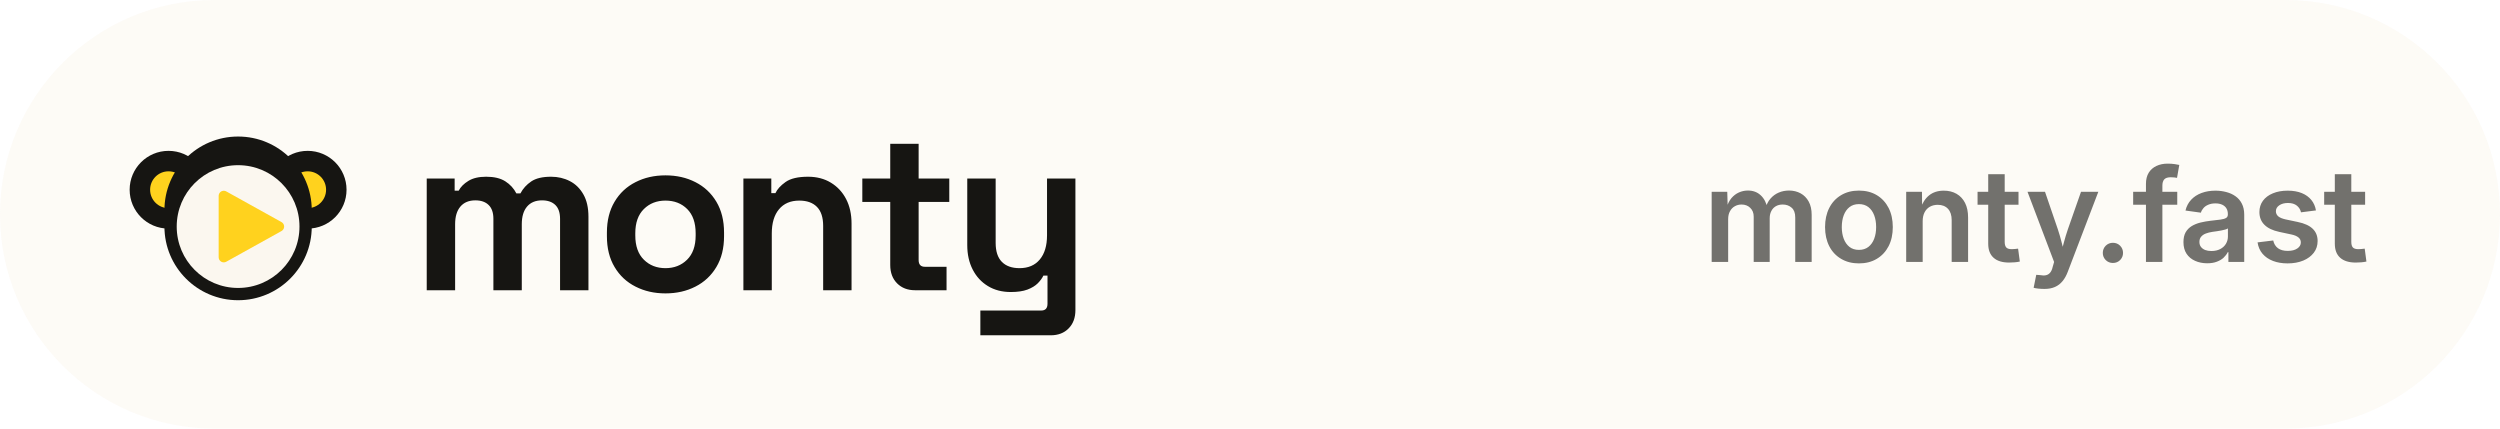
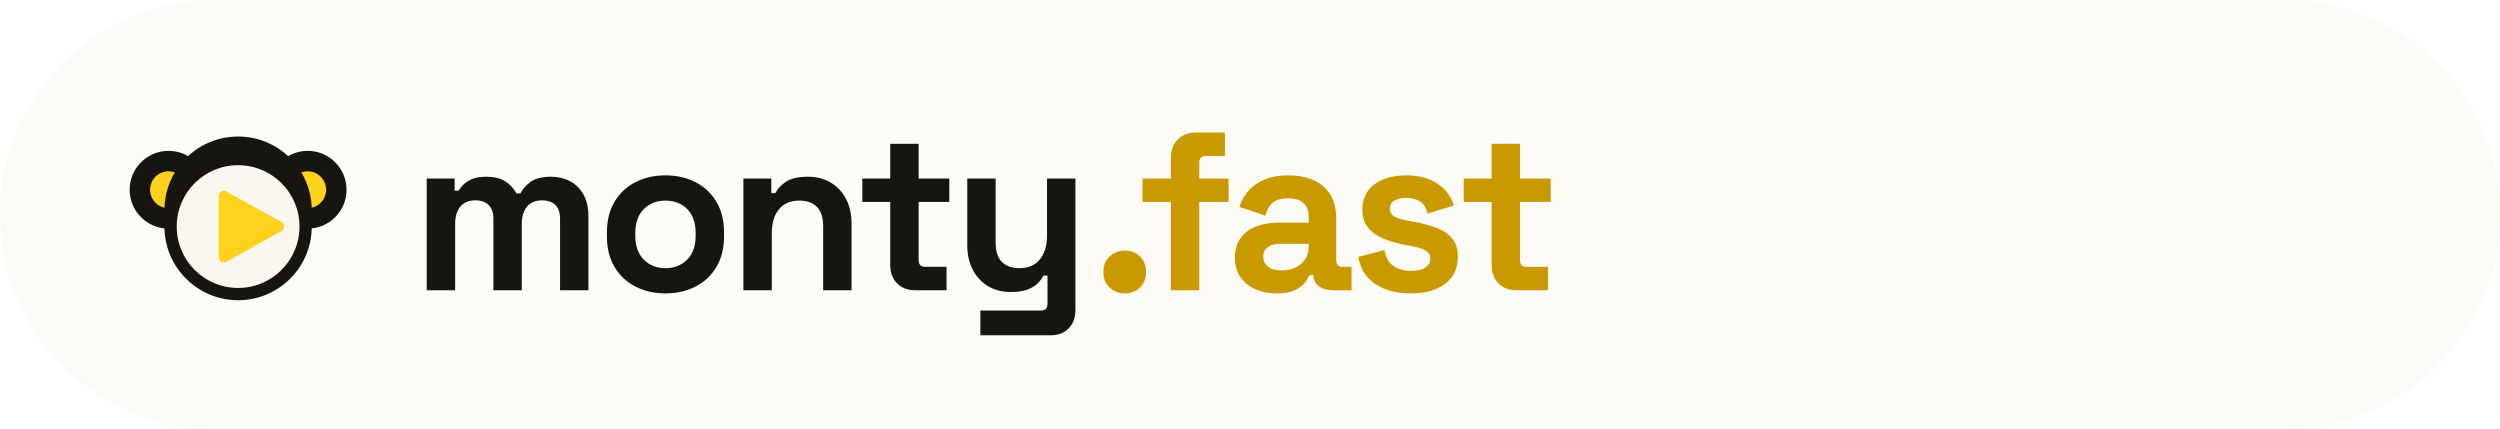
<svg xmlns="http://www.w3.org/2000/svg" width="420" height="72" viewBox="0 0 420 72" role="img" aria-label="monty.fast">
  <defs>
    <filter id="grain" x="0" y="0" width="100%" height="100%">
      <feTurbulence type="fractalNoise" baseFrequency="0.9" numOctaves="3" seed="7" result="n" />
      <feColorMatrix in="n" type="saturate" values="0" />
    </filter>
    <filter id="drop" x="-40%" y="-40%" width="180%" height="200%">
      <feDropShadow dx="0" dy="10" stdDeviation="16" flood-color="#000000" flood-opacity="0.45" />
    </filter>
    <filter id="dropSoft" x="-40%" y="-40%" width="180%" height="200%">
      <feDropShadow dx="0" dy="6" stdDeviation="9" flood-color="#000000" flood-opacity="0.22" />
    </filter>
    <linearGradient id="screenGrad" x1="0" y1="0" x2="1" y2="1">
      <stop offset="0" stop-color="#2A1E5C" />
      <stop offset="0.5" stop-color="#161512" />
      <stop offset="1" stop-color="#0B0A09" />
    </linearGradient>
    <linearGradient id="neonGrad" x1="0" y1="0" x2="1" y2="0">
      <stop offset="0" stop-color="#6C4DF6" />
      <stop offset="1" stop-color="#FFD21E" />
    </linearGradient>
  </defs>
  <rect width="420" height="72" rx="36" fill="#FBF7EF" opacity="0.55" />
  <g transform="translate(18,14) scale(0.34375)">
    <circle cx="30" cy="52" r="19" fill="#161512" />
    <circle cx="98" cy="52" r="19" fill="#161512" />
    <circle cx="30" cy="52" r="9" fill="#FFD21E" />
    <circle cx="98" cy="52" r="9" fill="#FFD21E" />
    <rect x="28" y="26" width="72" height="80" rx="36" fill="#161512" />
    <circle cx="64" cy="70" r="30" fill="#FBF7EF" />
    <path d="M57 55 L57 85 L84 70 Z" fill="#FFD21E" stroke="#FFD21E" stroke-width="5" stroke-linejoin="round" />
  </g>
  <path d="M76.46 48.76L71.69 48.76L71.69 29.99L76.38 29.99L76.38 32.03L77.06 32.03Q77.55 31.09 78.69 30.39Q79.82 29.69 81.68 29.69L81.68 29.69Q83.68 29.69 84.89 30.46Q86.11 31.24 86.75 32.49L86.75 32.49L87.43 32.49Q88.07 31.28 89.25 30.48Q90.42 29.69 92.58 29.69L92.58 29.69Q94.32 29.69 95.74 30.43Q97.16 31.16 98.01 32.66Q98.86 34.15 98.86 36.42L98.86 36.42L98.86 48.76L94.09 48.76L94.09 36.76Q94.09 35.21 93.3 34.44Q92.5 33.66 91.06 33.66L91.06 33.66Q89.44 33.66 88.55 34.7Q87.66 35.74 87.66 37.67L87.66 37.67L87.66 48.76L82.89 48.76L82.89 36.76Q82.89 35.21 82.09 34.44Q81.3 33.66 79.86 33.66L79.86 33.66Q78.24 33.66 77.35 34.7Q76.46 35.74 76.46 37.67L76.46 37.67L76.46 48.76M111.8 49.29L111.8 49.29Q109 49.29 106.77 48.15Q104.53 47.02 103.25 44.86Q101.96 42.71 101.96 39.68L101.96 39.68L101.96 39.07Q101.96 36.05 103.25 33.89Q104.53 31.73 106.77 30.6Q109 29.46 111.8 29.46L111.8 29.46Q114.6 29.46 116.83 30.6Q119.06 31.73 120.35 33.89Q121.64 36.05 121.64 39.07L121.64 39.07L121.64 39.68Q121.64 42.71 120.35 44.86Q119.06 47.02 116.83 48.15Q114.6 49.29 111.8 49.29M111.8 45.05L111.8 45.05Q113.99 45.05 115.43 43.63Q116.87 42.21 116.87 39.56L116.87 39.56L116.87 39.19Q116.87 36.54 115.45 35.12Q114.03 33.7 111.8 33.7L111.8 33.7Q109.6 33.7 108.17 35.12Q106.73 36.54 106.73 39.19L106.73 39.19L106.73 39.56Q106.73 42.21 108.17 43.63Q109.6 45.05 111.8 45.05M129.66 48.76L124.89 48.76L124.89 29.99L129.58 29.99L129.58 32.45L130.27 32.45Q130.72 31.47 131.97 30.58Q133.22 29.69 135.75 29.69L135.75 29.69Q137.95 29.69 139.59 30.69Q141.24 31.69 142.15 33.45Q143.06 35.21 143.06 37.56L143.06 37.56L143.06 48.76L138.29 48.76L138.29 37.94Q138.29 35.82 137.25 34.76Q136.21 33.7 134.28 33.7L134.28 33.7Q132.08 33.7 130.87 35.16Q129.66 36.61 129.66 39.22L129.66 39.22L129.66 48.76M159.02 48.76L153.73 48.76Q151.87 48.76 150.72 47.61Q149.56 46.45 149.56 44.52L149.56 44.52L149.56 33.93L144.87 33.93L144.87 29.99L149.56 29.99L149.56 24.16L154.33 24.16L154.33 29.99L159.48 29.99L159.48 33.93L154.33 33.93L154.33 43.69Q154.33 44.82 155.39 44.82L155.39 44.82L159.02 44.82L159.02 48.76M176.51 56.33L164.7 56.33L164.7 52.17L174.92 52.17Q175.98 52.17 175.98 51.03L175.98 51.03L175.98 46.3L175.29 46.3Q174.99 46.94 174.35 47.59Q173.71 48.23 172.61 48.65Q171.51 49.06 169.81 49.06L169.81 49.06Q167.61 49.06 165.97 48.06Q164.32 47.06 163.41 45.28Q162.5 43.5 162.5 41.19L162.5 41.19L162.5 29.99L167.27 29.99L167.27 40.81Q167.27 42.93 168.31 43.99Q169.35 45.05 171.28 45.05L171.28 45.05Q173.48 45.05 174.69 43.59Q175.9 42.14 175.9 39.53L175.9 39.53L175.9 29.99L180.67 29.99L180.67 52.09Q180.67 54.02 179.53 55.17Q178.4 56.33 176.51 56.33L176.51 56.33" fill="#161512" />
-   <path d="M290.33 44L287.56 44L287.56 32.22L290.18 32.22L290.26 34.97L290.05 34.97Q290.33 33.95 290.87 33.3Q291.42 32.65 292.14 32.33Q292.86 32.01 293.65 32.01L293.65 32.01Q294.95 32.01 295.8 32.81Q296.66 33.6 296.95 35.05L296.95 35.05L296.6 35.05Q296.84 34.06 297.42 33.39Q298 32.71 298.81 32.36Q299.62 32.01 300.56 32.01L300.56 32.01Q301.63 32.01 302.5 32.48Q303.36 32.95 303.86 33.86Q304.36 34.77 304.36 36.1L304.36 36.1L304.36 44L301.6 44L301.6 36.52Q301.6 35.41 300.99 34.89Q300.38 34.36 299.5 34.36L299.5 34.36Q298.83 34.36 298.33 34.65Q297.84 34.94 297.58 35.46Q297.31 35.98 297.31 36.65L297.31 36.65L297.31 44L294.62 44L294.62 36.39Q294.62 35.47 294.04 34.92Q293.47 34.36 292.58 34.36L292.58 34.36Q291.96 34.36 291.45 34.65Q290.94 34.93 290.64 35.48Q290.33 36.03 290.33 36.83L290.33 36.83L290.33 44M312.3 44.25L312.3 44.25Q310.58 44.25 309.3 43.48Q308.01 42.72 307.31 41.35Q306.61 39.97 306.61 38.15L306.61 38.15Q306.61 36.32 307.31 34.94Q308.01 33.56 309.3 32.79Q310.58 32.02 312.3 32.02L312.3 32.02Q314.03 32.02 315.31 32.79Q316.58 33.56 317.29 34.94Q317.99 36.32 317.99 38.15L317.99 38.15Q317.99 39.97 317.29 41.35Q316.58 42.72 315.31 43.48Q314.03 44.25 312.3 44.25M312.3 41.98L312.3 41.98Q313.24 41.98 313.89 41.48Q314.53 40.98 314.86 40.12Q315.19 39.25 315.19 38.15L315.19 38.15Q315.19 37.03 314.86 36.16Q314.53 35.29 313.89 34.79Q313.24 34.29 312.3 34.29L312.3 34.29Q311.36 34.29 310.72 34.79Q310.08 35.29 309.75 36.16Q309.42 37.03 309.42 38.15L309.42 38.15Q309.42 39.25 309.75 40.12Q310.08 40.98 310.71 41.48Q311.35 41.98 312.3 41.98M323.01 37.17L323.01 37.17L323.01 44L320.24 44L320.24 32.22L322.89 32.22L322.92 35.15L322.6 35.15Q323.11 33.61 324.09 32.82Q325.08 32.03 326.55 32.03L326.55 32.03Q327.78 32.03 328.7 32.56Q329.62 33.09 330.13 34.09Q330.64 35.09 330.64 36.54L330.64 36.54L330.64 44L327.88 44L327.88 36.97Q327.88 35.75 327.26 35.08Q326.64 34.41 325.54 34.41L325.54 34.41Q324.81 34.41 324.24 34.72Q323.66 35.04 323.34 35.65Q323.01 36.27 323.01 37.17M332.23 32.22L339.11 32.22L339.11 34.4L332.23 34.4L332.23 32.22M334.02 40.95L334.02 29.27L336.79 29.27L336.79 40.66Q336.79 41.29 337.06 41.58Q337.33 41.86 337.97 41.86L337.97 41.86Q338.19 41.86 338.51 41.83Q338.83 41.8 339.04 41.77L339.04 41.77L339.33 43.94Q338.93 44.03 338.46 44.07Q337.98 44.11 337.53 44.11L337.53 44.11Q335.81 44.11 334.92 43.3Q334.02 42.5 334.02 40.95L334.02 40.95M341.65 48.35L341.65 48.35L342.09 46.17L342.75 46.22Q343.3 46.33 343.71 46.24Q344.13 46.15 344.41 45.82Q344.7 45.49 344.84 44.88L344.84 44.88L345.09 44.01L340.62 32.22L343.56 32.22L345.72 38.53Q346.08 39.62 346.35 40.7Q346.61 41.79 346.9 42.9L346.9 42.9L346.16 42.9Q346.45 41.79 346.74 40.7Q347.03 39.61 347.4 38.53L347.4 38.53L349.61 32.22L352.52 32.22L347.39 45.65Q347.04 46.59 346.51 47.23Q345.98 47.88 345.23 48.21Q344.49 48.54 343.48 48.54L343.48 48.54Q342.95 48.54 342.46 48.49Q341.98 48.44 341.65 48.35M354.97 44.18L354.97 44.18Q354.26 44.18 353.76 43.69Q353.27 43.19 353.27 42.49L353.27 42.49Q353.27 41.78 353.76 41.28Q354.26 40.79 354.97 40.79L354.97 40.79Q355.69 40.79 356.18 41.28Q356.67 41.78 356.67 42.49L356.67 42.49Q356.67 43.19 356.18 43.69Q355.69 44.18 354.97 44.18M358.37 32.22L365.78 32.22L365.78 34.4L358.37 34.4L358.37 32.22M363.28 44L360.52 44L360.52 30.89Q360.52 29.77 360.99 29.01Q361.46 28.26 362.28 27.88Q363.1 27.49 364.16 27.49L364.16 27.49Q364.82 27.49 365.35 27.57Q365.88 27.65 366.12 27.71L366.12 27.71L365.74 29.88Q365.57 29.85 365.28 29.81Q364.99 29.78 364.68 29.78L364.68 29.78Q363.93 29.78 363.6 30.13Q363.28 30.49 363.28 31.18L363.28 31.18L363.28 44M370.81 44.23L370.81 44.23Q369.67 44.23 368.77 43.82Q367.87 43.42 367.34 42.63Q366.82 41.84 366.82 40.68L366.82 40.68Q366.82 39.67 367.19 39.02Q367.57 38.37 368.21 37.98Q368.86 37.59 369.67 37.39Q370.49 37.19 371.36 37.09L371.36 37.09Q372.41 36.97 373.05 36.89Q373.69 36.8 373.99 36.61Q374.28 36.43 374.28 36.03L374.28 36.03L374.28 35.96Q374.28 35.41 374.04 35.01Q373.8 34.61 373.33 34.39Q372.86 34.17 372.19 34.17L372.19 34.17Q371.51 34.17 371 34.39Q370.49 34.6 370.18 34.96Q369.87 35.31 369.75 35.73L369.75 35.73L367.16 35.37Q367.42 34.29 368.12 33.55Q368.81 32.81 369.86 32.42Q370.91 32.03 372.2 32.03L372.2 32.03Q373.13 32.03 374 32.26Q374.87 32.48 375.55 32.96Q376.24 33.44 376.63 34.21Q377.03 34.98 377.03 36.07L377.03 36.07L377.03 44L374.37 44L374.37 42.36L374.27 42.36Q374.01 42.87 373.56 43.3Q373.1 43.72 372.42 43.97Q371.75 44.23 370.81 44.23M371.51 42.17L371.51 42.17Q372.38 42.17 373 41.84Q373.63 41.51 373.96 40.95Q374.29 40.39 374.29 39.72L374.29 39.72L374.29 38.37Q374.16 38.47 373.86 38.56Q373.56 38.65 373.18 38.72Q372.8 38.79 372.41 38.85Q372.01 38.91 371.69 38.95L371.69 38.95Q371.08 39.04 370.58 39.23Q370.08 39.42 369.79 39.77Q369.5 40.11 369.5 40.65L369.5 40.65Q369.5 41.14 369.76 41.48Q370.02 41.82 370.47 42Q370.92 42.17 371.51 42.17M384.31 44.25L384.31 44.25Q382.94 44.25 381.87 43.84Q380.79 43.43 380.11 42.64Q379.44 41.85 379.27 40.72L379.27 40.72L381.9 40.4Q382.09 41.26 382.71 41.71Q383.33 42.15 384.34 42.15L384.34 42.15Q385.36 42.15 385.95 41.74Q386.54 41.34 386.54 40.73L386.54 40.73Q386.54 40.22 386.14 39.89Q385.73 39.55 384.94 39.39L384.94 39.39L382.93 38.96Q381.25 38.6 380.42 37.76Q379.58 36.93 379.58 35.62L379.58 35.62Q379.58 34.54 380.17 33.73Q380.77 32.92 381.84 32.48Q382.91 32.03 384.33 32.03L384.33 32.03Q385.7 32.03 386.7 32.44Q387.7 32.85 388.31 33.6Q388.91 34.34 389.08 35.35L389.08 35.35L386.57 35.67Q386.43 35.01 385.88 34.55Q385.32 34.1 384.38 34.1L384.38 34.1Q383.49 34.1 382.92 34.49Q382.35 34.88 382.35 35.48L382.35 35.48Q382.35 36 382.74 36.34Q383.13 36.67 383.98 36.86L383.98 36.86L386.02 37.29Q387.72 37.64 388.54 38.44Q389.36 39.23 389.36 40.49L389.36 40.49Q389.36 41.62 388.72 42.46Q388.07 43.31 386.94 43.78Q385.8 44.25 384.31 44.25M390.46 32.22L397.34 32.22L397.34 34.4L390.46 34.4L390.46 32.22M392.25 40.95L392.25 29.27L395.02 29.27L395.02 40.66Q395.02 41.29 395.29 41.58Q395.56 41.86 396.21 41.86L396.21 41.86Q396.42 41.86 396.74 41.83Q397.07 41.8 397.27 41.77L397.27 41.77L397.56 43.94Q397.16 44.03 396.69 44.07Q396.22 44.11 395.77 44.11L395.77 44.11Q394.05 44.11 393.15 43.3Q392.25 42.5 392.25 40.95L392.25 40.95" fill="#161512" opacity="0.6" />
+   <path d="M188.99 49.29L188.99 49.29Q187.44 49.29 186.4 48.29Q185.36 47.28 185.36 45.69L185.36 45.69Q185.36 44.11 186.4 43.1Q187.44 42.1 188.99 42.1L188.99 42.1Q190.51 42.1 191.53 43.1Q192.55 44.11 192.55 45.69L192.55 45.69Q192.55 47.28 191.53 48.29Q190.51 49.29 188.99 49.29M201.48 48.76L196.71 48.76L196.71 33.93L191.94 33.93L191.94 29.99L196.71 29.99L196.71 26.51Q196.71 24.58 197.87 23.43Q199.02 22.27 200.87 22.27L200.87 22.27L205.79 22.27L205.79 26.21L202.54 26.21Q201.48 26.21 201.48 27.34L201.48 27.34L201.48 29.99L206.4 29.99L206.4 33.93L201.48 33.93L201.48 48.76M214.5 49.29L214.5 49.29Q212.49 49.29 210.9 48.59Q209.31 47.89 208.39 46.55Q207.46 45.2 207.46 43.27L207.46 43.27Q207.46 41.34 208.39 40.04Q209.31 38.73 210.96 38.07Q212.6 37.41 214.72 37.41L214.72 37.41L219.87 37.41L219.87 36.35Q219.87 35.02 219.04 34.17Q218.21 33.32 216.39 33.32L216.39 33.32Q214.61 33.32 213.74 34.13Q212.87 34.95 212.6 36.23L212.6 36.23L208.22 34.76Q208.67 33.32 209.67 32.13Q210.68 30.94 212.36 30.2Q214.04 29.46 216.46 29.46L216.46 29.46Q220.17 29.46 222.33 31.32Q224.49 33.17 224.49 36.69L224.49 36.69L224.49 43.69Q224.49 44.82 225.55 44.82L225.55 44.82L227.06 44.82L227.06 48.76L223.88 48.76Q222.48 48.76 221.57 48.08Q220.66 47.4 220.66 46.26L220.66 46.26L220.66 46.22L219.95 46.22Q219.79 46.68 219.26 47.42Q218.74 48.15 217.6 48.72Q216.46 49.29 214.5 49.29M215.33 45.43L215.33 45.43Q217.33 45.43 218.6 44.31Q219.87 43.2 219.87 41.34L219.87 41.34L219.87 40.96L215.06 40.96Q213.74 40.96 212.98 41.53Q212.23 42.1 212.23 43.12L212.23 43.12Q212.23 44.14 213.02 44.79Q213.82 45.43 215.33 45.43M237.05 49.29L237.05 49.29Q233.38 49.29 231.03 47.7Q228.69 46.11 228.2 43.16L228.2 43.16L232.58 42.02Q232.85 43.35 233.47 44.11Q234.1 44.86 235.03 45.18Q235.95 45.51 237.05 45.51L237.05 45.51Q238.71 45.51 239.51 44.92Q240.3 44.33 240.3 43.46L240.3 43.46Q240.3 42.59 239.55 42.12Q238.79 41.65 237.13 41.34L237.13 41.34L236.07 41.15Q234.1 40.78 232.47 40.11Q230.84 39.45 229.86 38.28Q228.88 37.11 228.88 35.25L228.88 35.25Q228.88 32.45 230.92 30.96Q232.96 29.46 236.29 29.46L236.29 29.46Q239.43 29.46 241.51 30.86Q243.6 32.26 244.24 34.53L244.24 34.53L239.81 35.89Q239.51 34.46 238.58 33.85Q237.66 33.25 236.29 33.25L236.29 33.25Q234.93 33.25 234.21 33.72Q233.49 34.19 233.49 35.02L233.49 35.02Q233.49 35.93 234.25 36.37Q235.01 36.8 236.29 37.03L236.29 37.03L237.35 37.22Q239.47 37.6 241.19 38.22Q242.91 38.85 243.92 40Q244.92 41.15 244.92 43.12L244.92 43.12Q244.92 46.07 242.78 47.68Q240.64 49.29 237.05 49.29M260.06 48.76L254.76 48.76Q252.9 48.76 251.75 47.61Q250.6 46.45 250.6 44.52L250.6 44.52L250.6 33.93L245.9 33.93L245.9 29.99L250.6 29.99L250.6 24.16L255.36 24.16L255.36 29.99L260.51 29.99L260.51 33.93L255.36 33.93L255.36 43.69Q255.36 44.82 256.42 44.82L256.42 44.82L260.06 44.82L260.06 48.76" fill="#C99A00" />
</svg>
